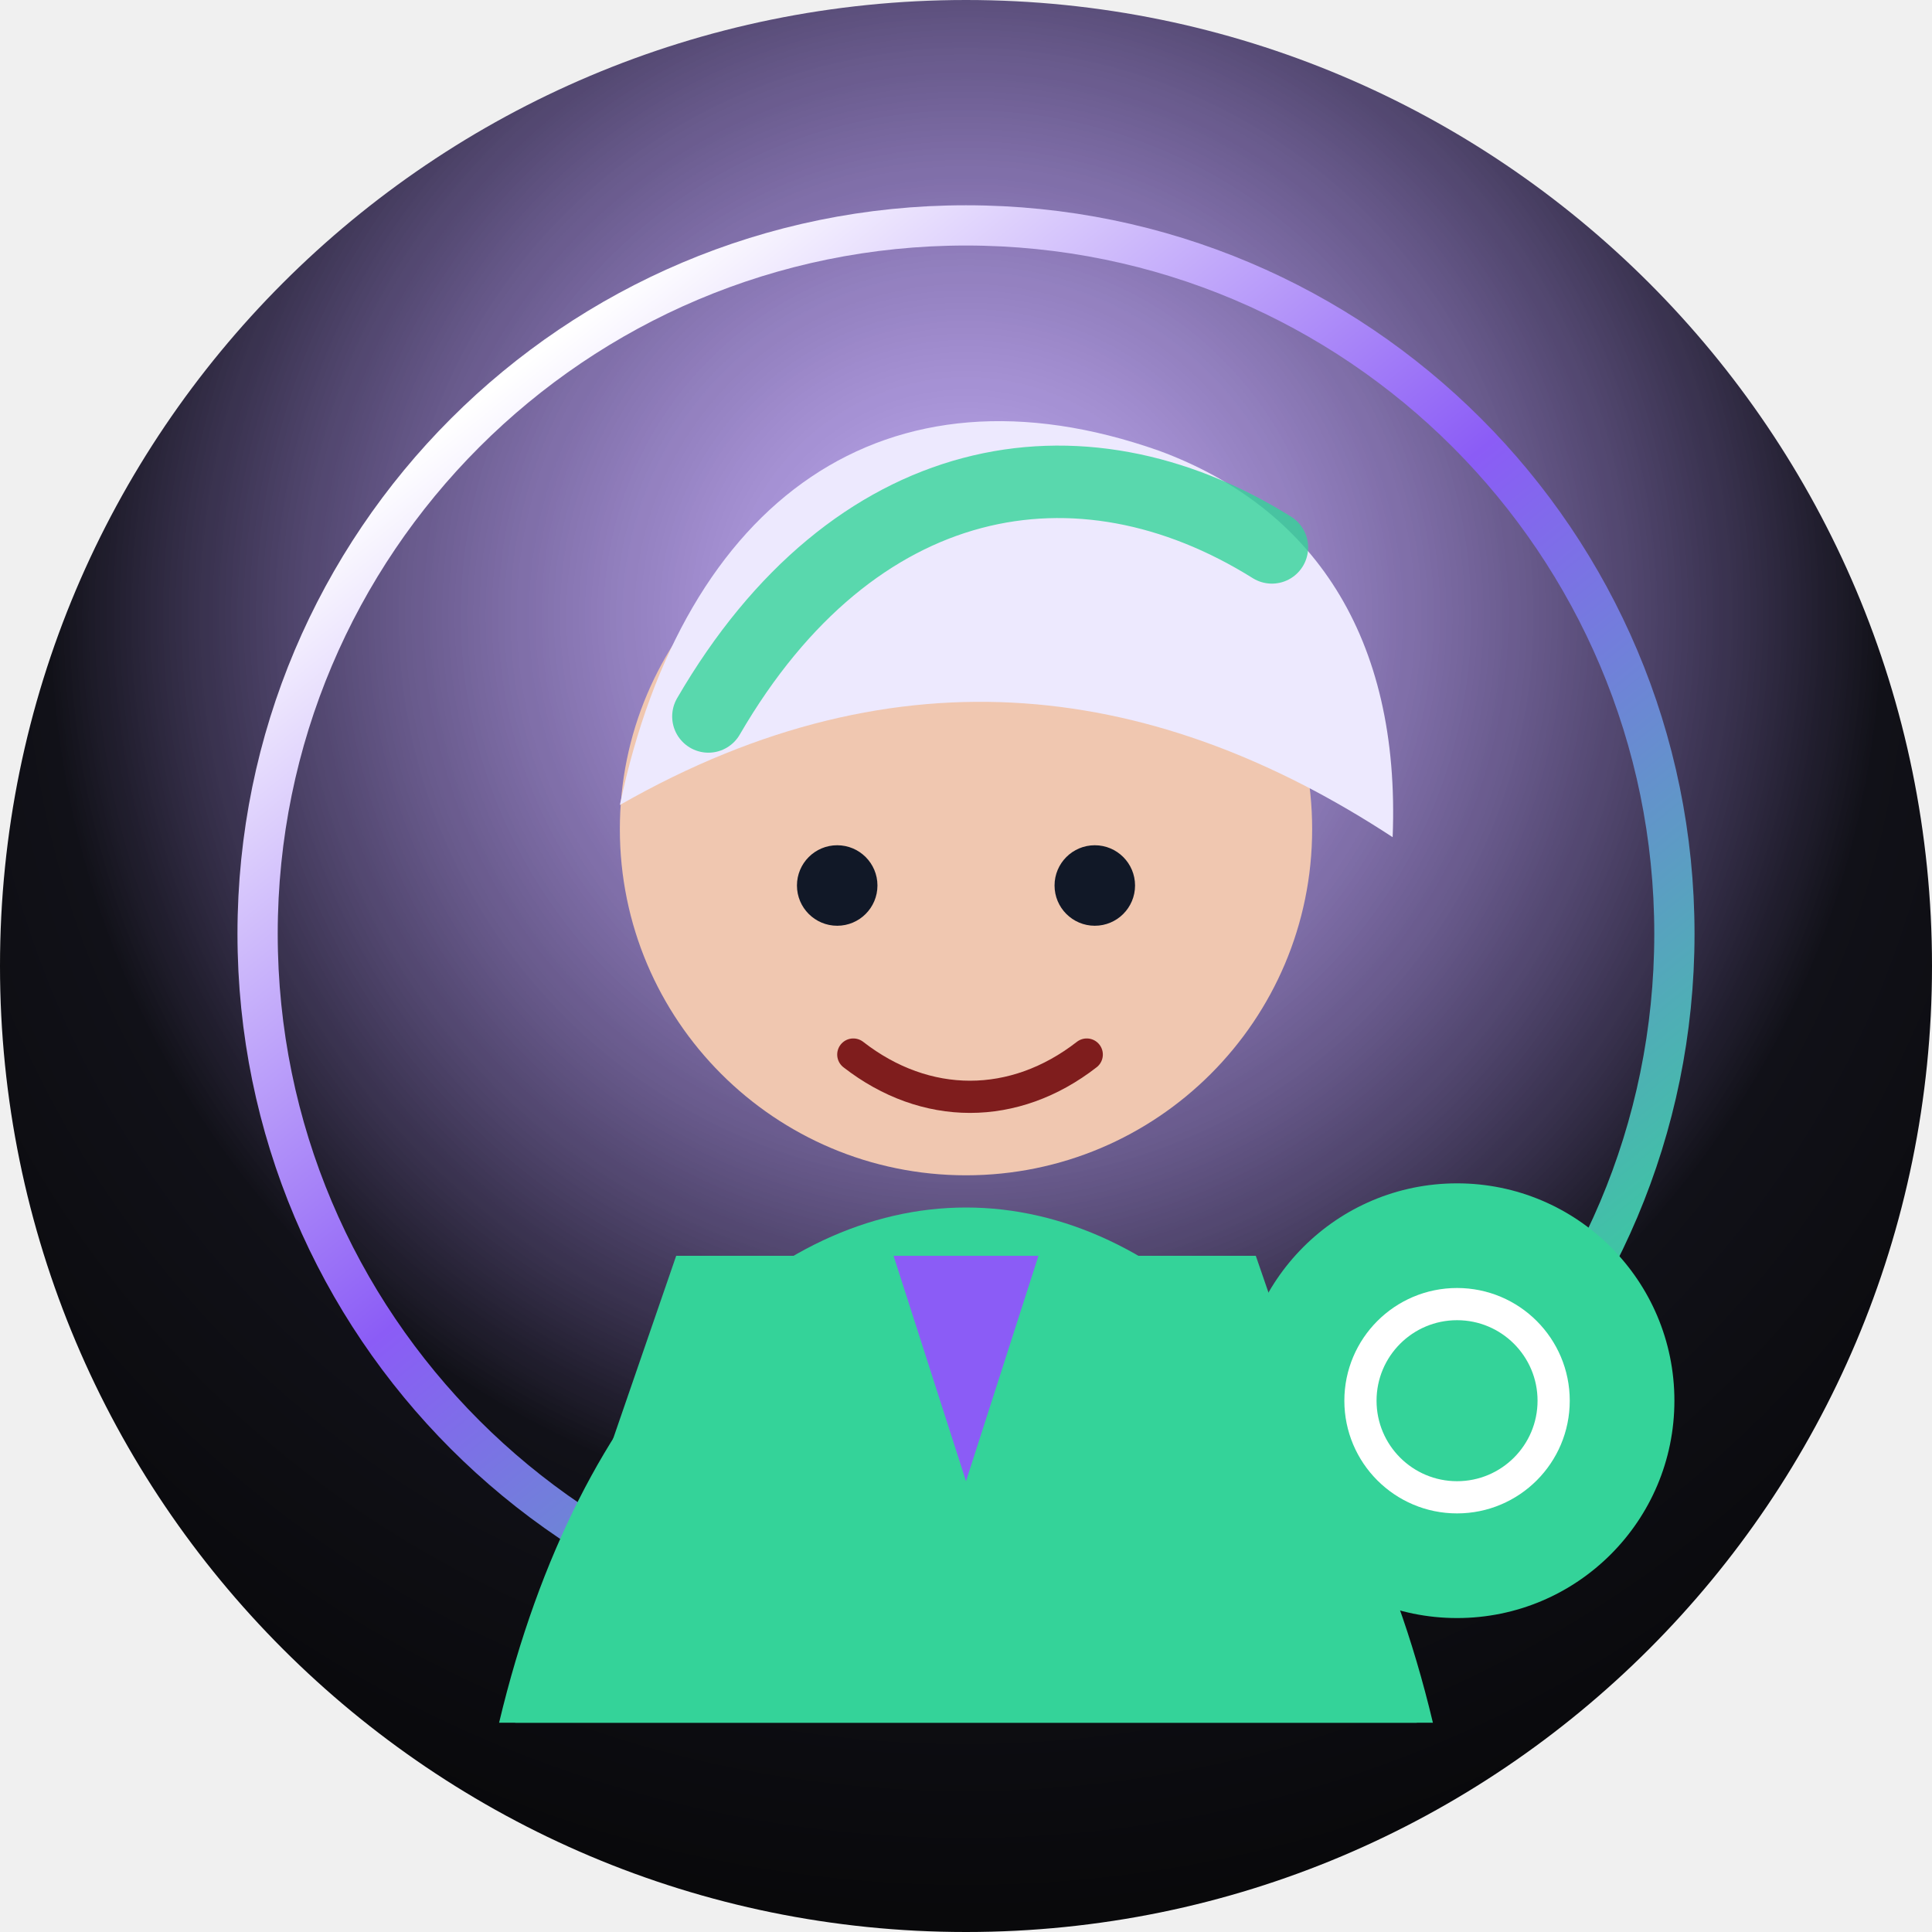
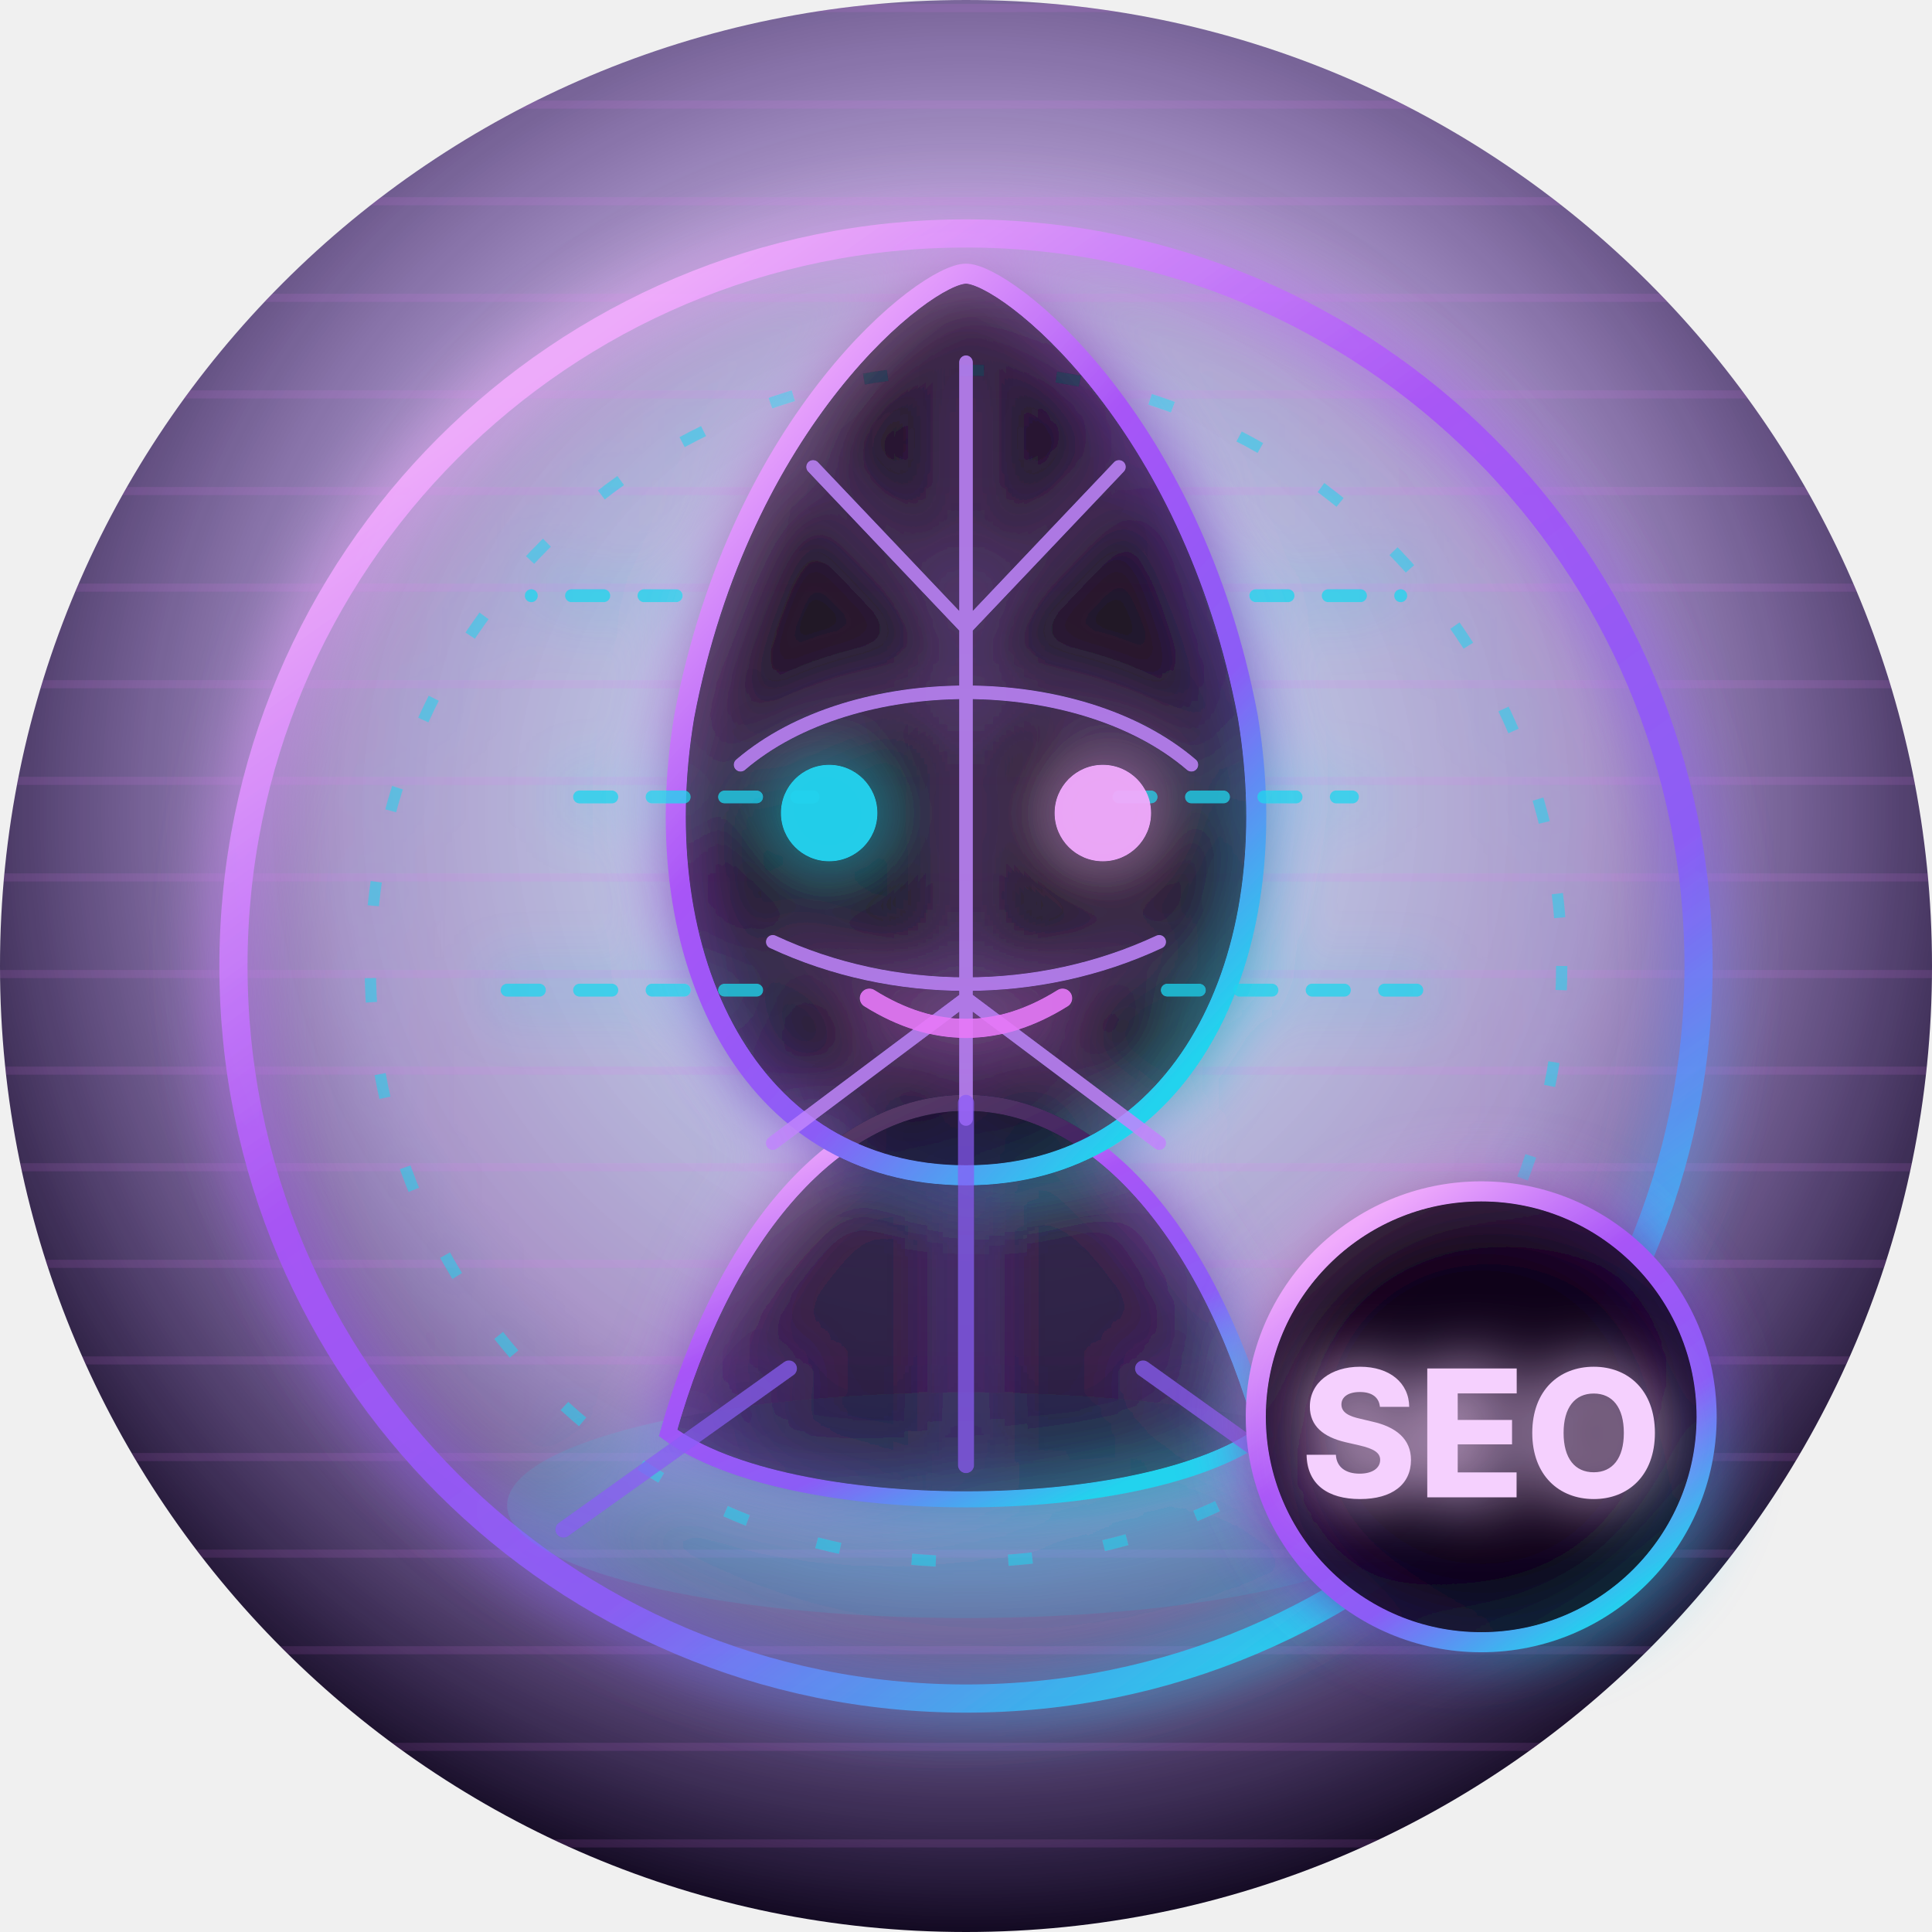
- <svg xmlns="http://www.w3.org/2000/svg" viewBox="0 0 240 240" role="img" aria-labelledby="title">
+ <svg xmlns="http://www.w3.org/2000/svg" viewBox="0 0 240 240" role="img" aria-labelledby="title desc">
  <defs>
-     <radialGradient id="bg" cx="50%" cy="32%" r="76%">
-       <stop stop-color="#8B5CF6" stop-opacity=".42" />
-       <stop offset=".62" stop-color="#111118" />
-       <stop offset="1" stop-color="#050505" />
+     <radialGradient id="bg" cx="50%" cy="42%" r="76%">
+       <stop offset="0%" stop-color="#7DD3FC" stop-opacity=".34" />
+       <stop offset="42%" stop-color="#4C1D95" stop-opacity=".42" />
+       <stop offset="78%" stop-color="#070013" />
+       <stop offset="100%" stop-color="#020005" />
    </radialGradient>
-     <linearGradient id="ring" x1="18%" y1="10%" x2="84%" y2="92%">
-       <stop stop-color="#fff" />
-       <stop offset=".45" stop-color="#8B5CF6" />
-       <stop offset="1" stop-color="#34D399" />
+     <linearGradient id="holo" x1="22%" y1="8%" x2="82%" y2="92%">
+       <stop stop-color="#F0ABFC" />
+       <stop offset=".36" stop-color="#A855F7" />
+       <stop offset=".7" stop-color="#8B5CF6" />
+       <stop offset="1" stop-color="#22D3EE" />
    </linearGradient>
+     <filter id="glow" x="-55%" y="-55%" width="210%" height="210%">
+       <feGaussianBlur stdDeviation="4" result="blur" />
+       <feMerge>
+         <feMergeNode in="blur" />
+         <feMergeNode in="SourceGraphic" />
+       </feMerge>
+     </filter>
+     <pattern id="scan" width="240" height="12" patternUnits="userSpaceOnUse">
+       <path d="M0 1h240" stroke="#E879F9" stroke-opacity=".13" stroke-width="1" />
+     </pattern>
  </defs>
  <rect width="240" height="240" rx="120" fill="url(#bg)" />
-   <circle cx="120" cy="116" r="88" fill="none" stroke="url(#ring)" stroke-width="5" />
-   <path d="M62 214c10-42 34-64 58-64s48 22 58 64" fill="#34D399" />
-   <path d="M84 156h72l20 58H64z" fill="#34D399" />
-   <path d="M111 156l9 28 9-28" fill="#8B5CF6" />
-   <circle cx="120" cy="103" r="43" fill="#f0c7b0" />
-   <path d="M77 100c8-38 33-56 67-44 19 7 30 23 29 48-29-19-61-24-96-4z" fill="#ede9fe" />
-   <path d="M88 89c18-31 46-36 70-21" fill="none" stroke="#34D399" stroke-width="9" stroke-linecap="round" opacity=".8" />
-   <circle cx="104" cy="110" r="5" fill="#111827" />
-   <circle cx="136" cy="110" r="5" fill="#111827" />
-   <path d="M106 131c9 7 20 7 29 0" fill="none" stroke="#7f1d1d" stroke-width="4" stroke-linecap="round" />
-   <circle cx="181" cy="174" r="27" fill="#34D399" />
-   <circle cx="181" cy="174" r="12" fill="none" stroke="#fff" stroke-width="4" />
+   <rect width="240" height="240" rx="120" fill="url(#scan)" opacity=".9" />
+   <g filter="url(#glow)">
+     <circle cx="120" cy="120" r="91" fill="none" stroke="url(#holo)" stroke-width="3.5" opacity=".95" />
+     <circle cx="120" cy="120" r="74" fill="none" stroke="#22D3EE" stroke-width="1.4" stroke-dasharray="3 9" opacity=".55" />
+     <ellipse cx="120" cy="187" rx="57" ry="14" fill="#22D3EE" opacity=".12" />
+     <path d="M83 178c7-25 21-41 37-41s30 16 37 41c-15 11-59 11-74 0z" fill="#12051f" fill-opacity=".54" stroke="url(#holo)" stroke-width="2" />
+     <path d="M85 89c7-37 30-55 35-55s28 18 35 55c5 30-8 57-35 57S80 119 85 89z" fill="#090217" fill-opacity=".66" stroke="url(#holo)" stroke-width="2.5" />
+     <path d="M92 95c14-12 42-12 56 0M96 117c15 7 33 7 48 0M120 45v94M101 58l19 20 19-20M96 142l24-18 24 18" fill="none" stroke="#C084FC" stroke-width="1.7" stroke-linecap="round" opacity=".86" />
+     <path d="M72 99h29m38 0h29M63 123h32m50 0h32M84 74h-18m90 0h18" fill="none" stroke="#22D3EE" stroke-width="1.6" stroke-linecap="round" stroke-dasharray="4 5" opacity=".78" />
+     <circle cx="103" cy="101" r="6" fill="#22D3EE" opacity=".96" />
+     <circle cx="137" cy="101" r="6" fill="#F0ABFC" opacity=".96" />
+     <path d="M108 124c8 5 16 5 24 0" fill="none" stroke="#E879F9" stroke-width="2.4" stroke-linecap="round" opacity=".9" />
+     <path d="M70 190l28-20m72 20l-28-20M120 137v45" fill="none" stroke="#8B5CF6" stroke-width="2" stroke-linecap="round" opacity=".72" />
+   </g>
+   <circle cx="184" cy="176" r="28" fill="#080014" fill-opacity=".88" stroke="url(#holo)" stroke-width="2.5" filter="url(#glow)" />
+   <text x="184" y="186" text-anchor="middle" font-family="Inter, Arial, sans-serif" font-size="22" font-weight="800" fill="#F5D0FE" filter="url(#glow)">SEO</text>
</svg>
